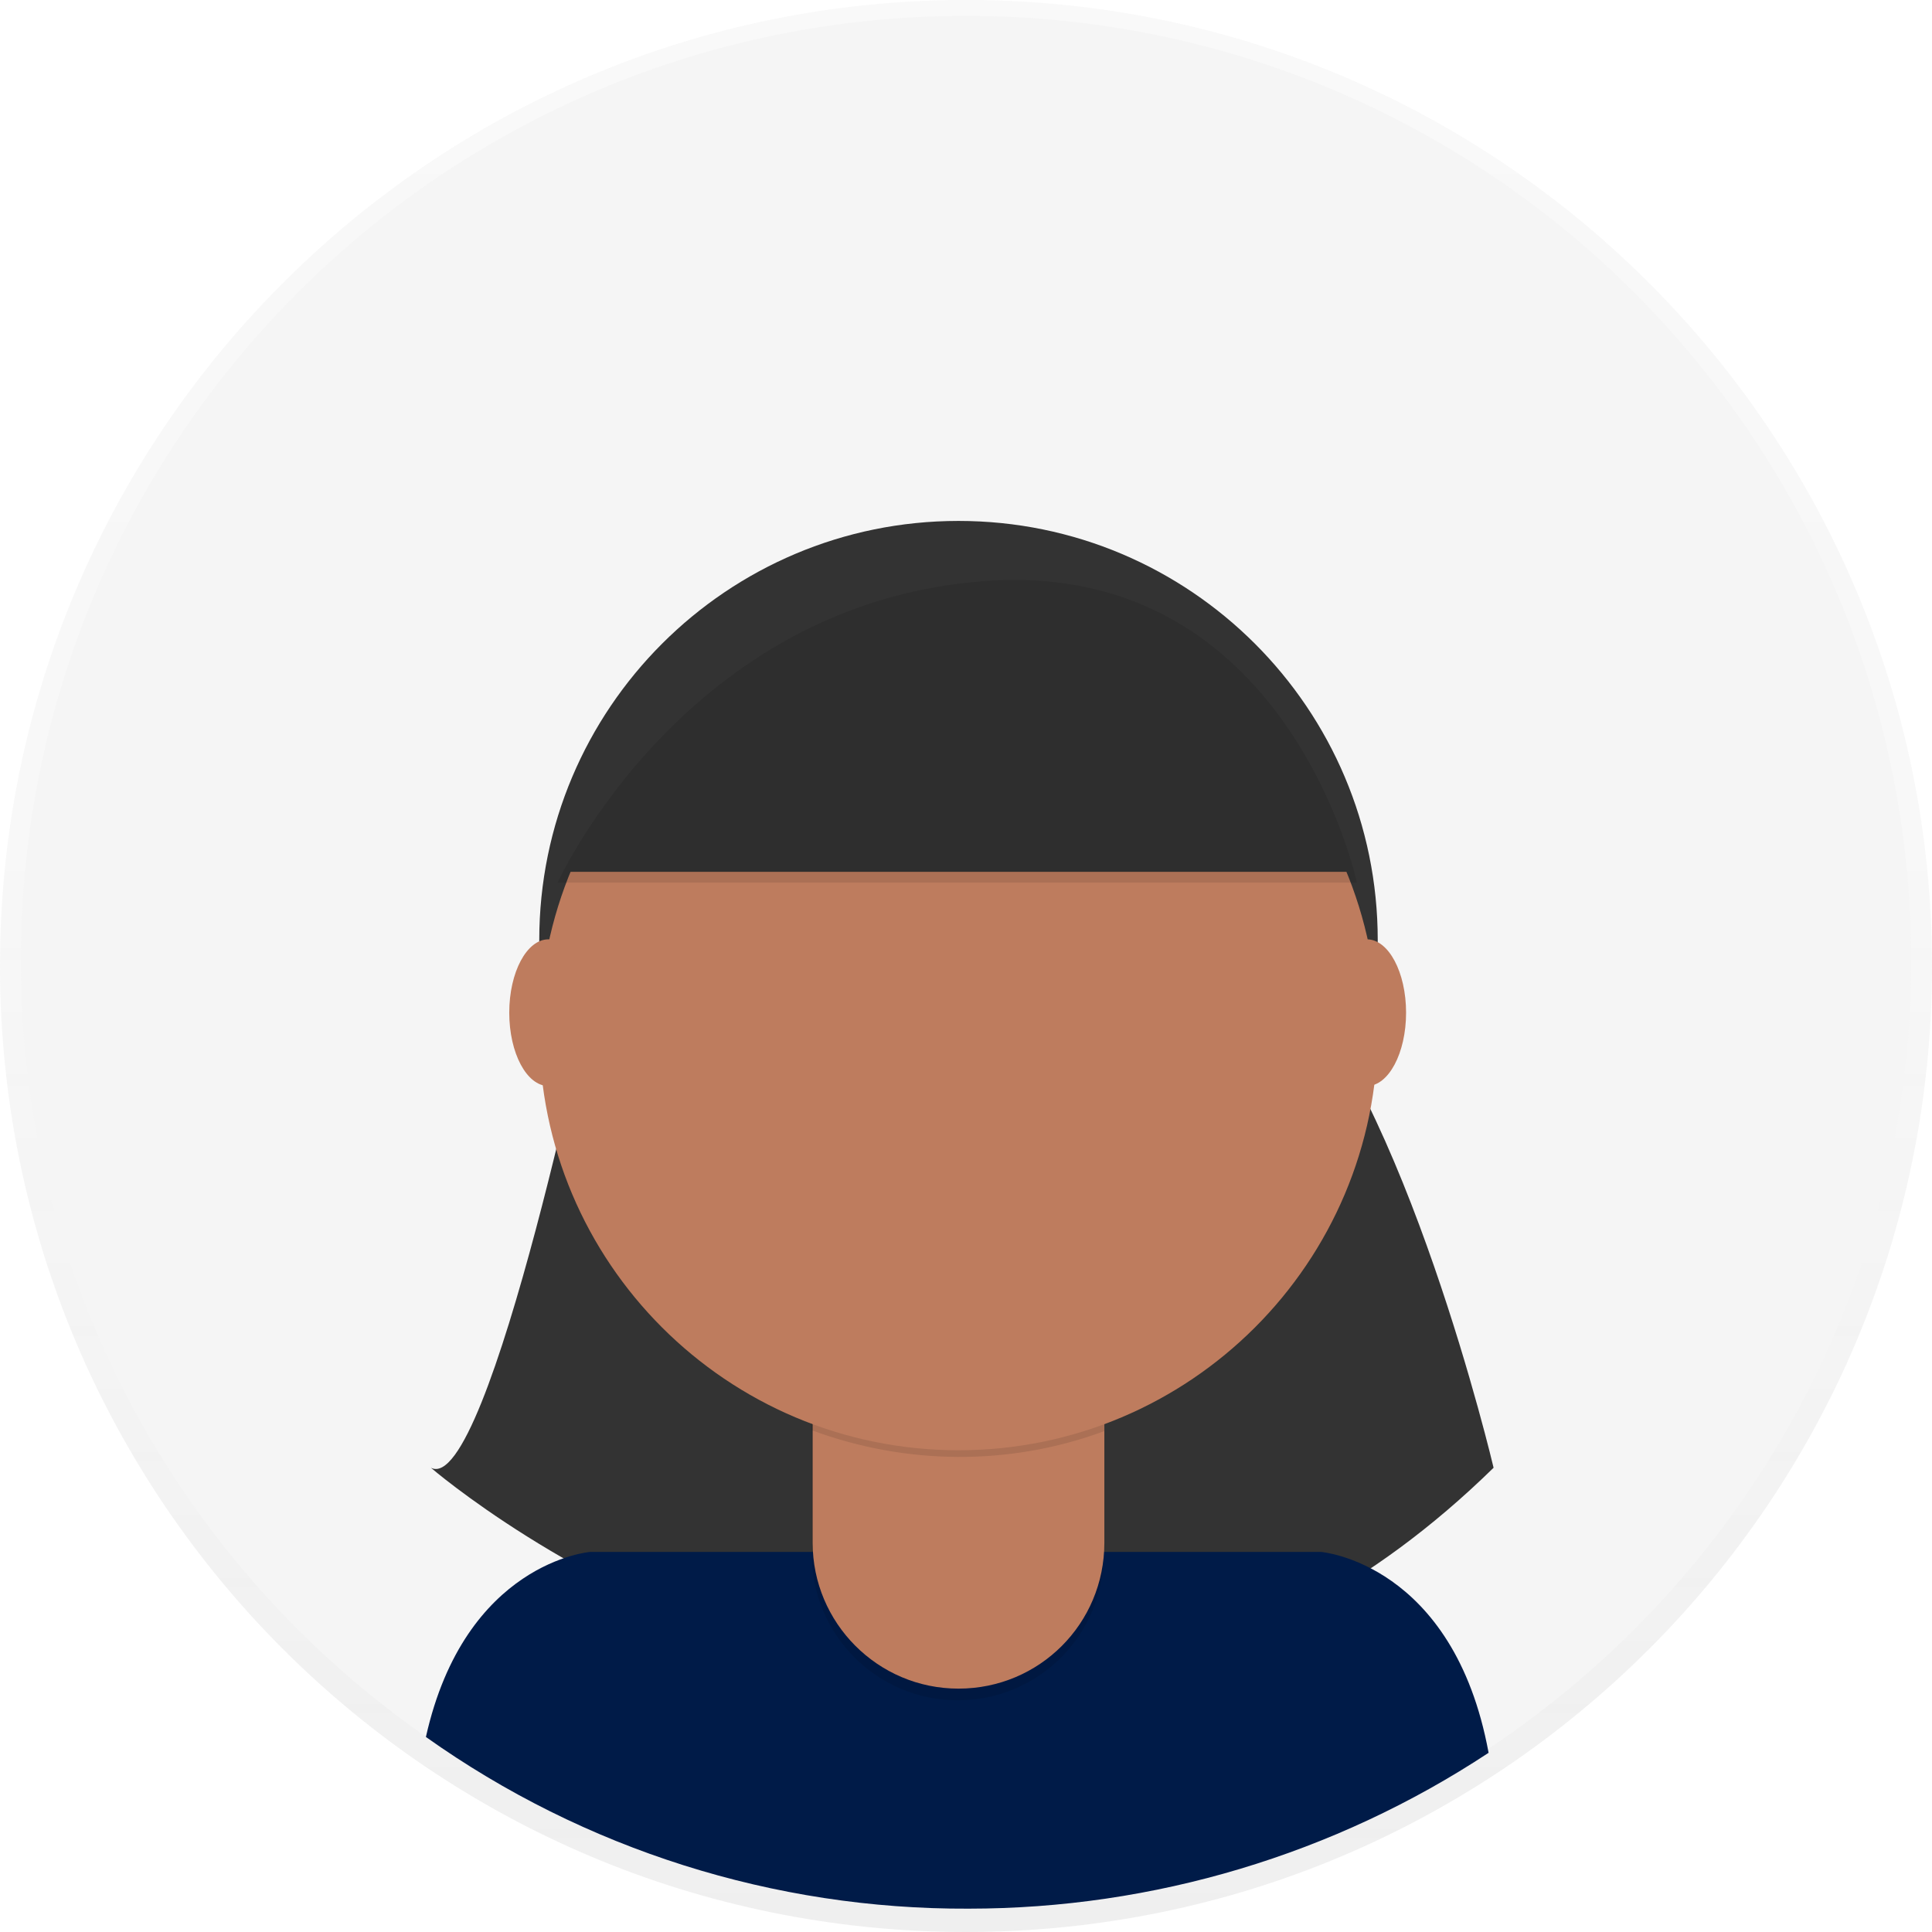
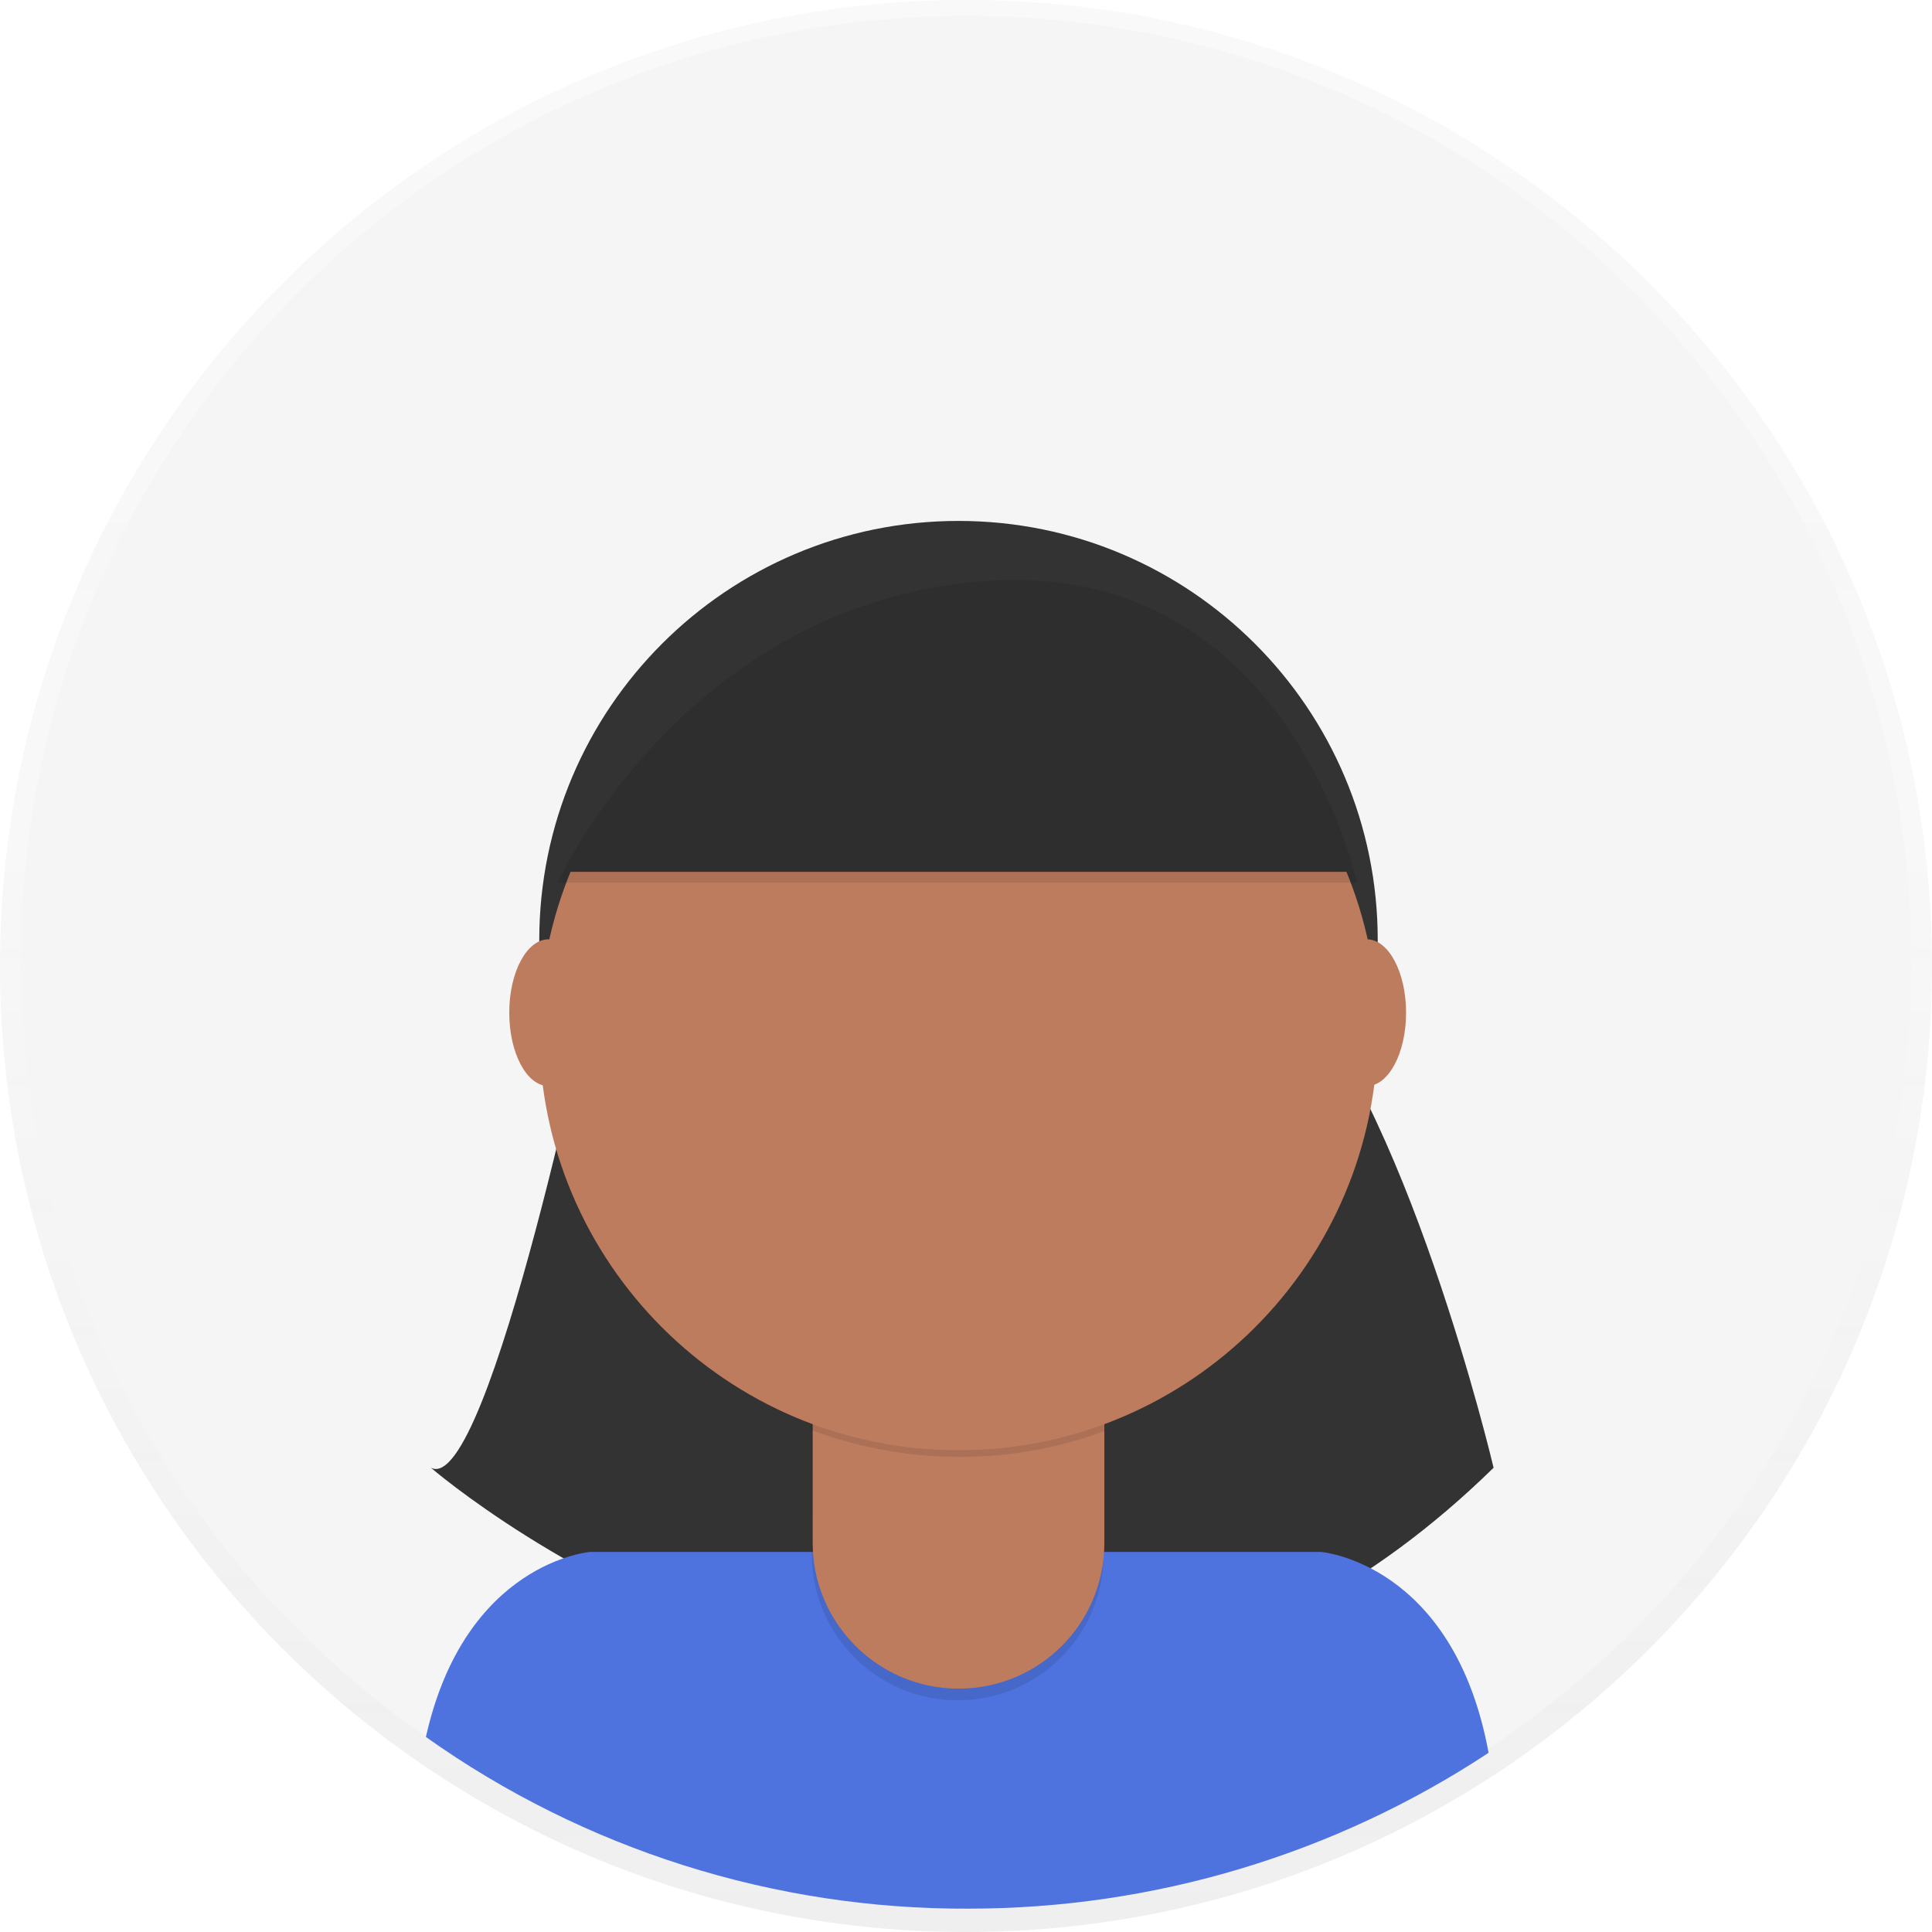
<svg xmlns="http://www.w3.org/2000/svg" version="1.1" id="_x38_8ce59e9-c4b8-4d1d-9d7a-ce0190159aa8" x="0px" y="0px" viewBox="0 0 231.8 231.8" style="enable-background:new 0 0 231.8 231.8;" xml:space="preserve">
  <style type="text/css">
	.st0{opacity:0.5;}
	.st1{fill:url(#SVGID_1_);}
	.st2{fill:#F5F5F5;}
	.st3{fill:#333333;}
- 	.st4{fill:#001B48;}
+ 	.st4{fill:#4E73DF;}
	.st5{opacity:0.1;enable-background:new    ;}
	.st6{fill:#BE7C5E;}
</style>
  <g class="st0">
    <linearGradient id="SVGID_1_" gradientUnits="userSpaceOnUse" x1="115.89" y1="525.2" x2="115.89" y2="756.98" gradientTransform="matrix(1 0 0 -1 0 756.98)">
      <stop offset="0" style="stop-color:#808080;stop-opacity:0.25" />
      <stop offset="0.54" style="stop-color:#808080;stop-opacity:0.12" />
      <stop offset="1" style="stop-color:#808080;stop-opacity:0.1" />
    </linearGradient>
    <circle class="st1" cx="115.9" cy="115.9" r="115.9" />
  </g>
  <circle class="st2" cx="115.9" cy="115.3" r="113.4" />
  <path class="st3" d="M71.6,116.3c0,0-12.9,63.4-19.9,59.8c0,0,67.7,58.5,127.5,0c0,0-10.5-44.6-25.7-59.8H71.6z" />
  <path class="st4" d="M116.2,229c22.2,0,43.9-6.5,62.4-18.7c-4.2-22.8-20.1-24.1-20.1-24.1H70.8c0,0-15,1.2-19.7,22.2  C70.1,221.9,92.9,229.1,116.2,229z" />
  <circle class="st3" cx="115" cy="112.8" r="50.3" />
  <path class="st5" d="M97.3,158.4h35.1l0,0v28.1c0,9.7-7.8,17.5-17.5,17.5l0,0c-9.7,0-17.5-7.9-17.5-17.5L97.3,158.4L97.3,158.4z" />
  <path class="st6" d="M100.7,157.1h28.4c1.9,0,3.4,1.5,3.4,3.3v0v24.7c0,9.7-7.8,17.5-17.5,17.5l0,0c-9.7,0-17.5-7.9-17.5-17.5v0  v-24.7C97.4,158.6,98.9,157.1,100.7,157.1z" />
  <path class="st5" d="M97.4,171.6c11.3,4.2,23.8,4.3,35.1,0.1v-4.3H97.4V171.6z" />
  <circle class="st6" cx="115" cy="123.7" r="50.3" />
  <path class="st3" d="M66.9,104.6h95.9c0,0-8.2-38.7-44.4-36.2S66.9,104.6,66.9,104.6z" />
  <ellipse class="st6" cx="65.8" cy="121.5" rx="4.7" ry="8.8" />
  <ellipse class="st6" cx="164" cy="121.5" rx="4.7" ry="8.8" />
  <path class="st5" d="M66.9,105.9h95.9c0,0-8.2-38.7-44.4-36.2S66.9,105.9,66.9,105.9z" />
</svg>
